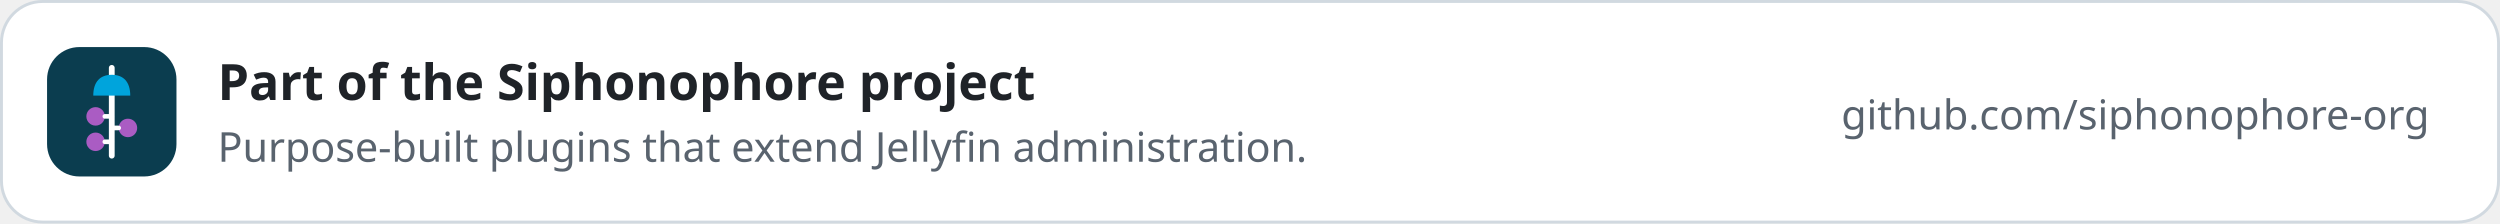
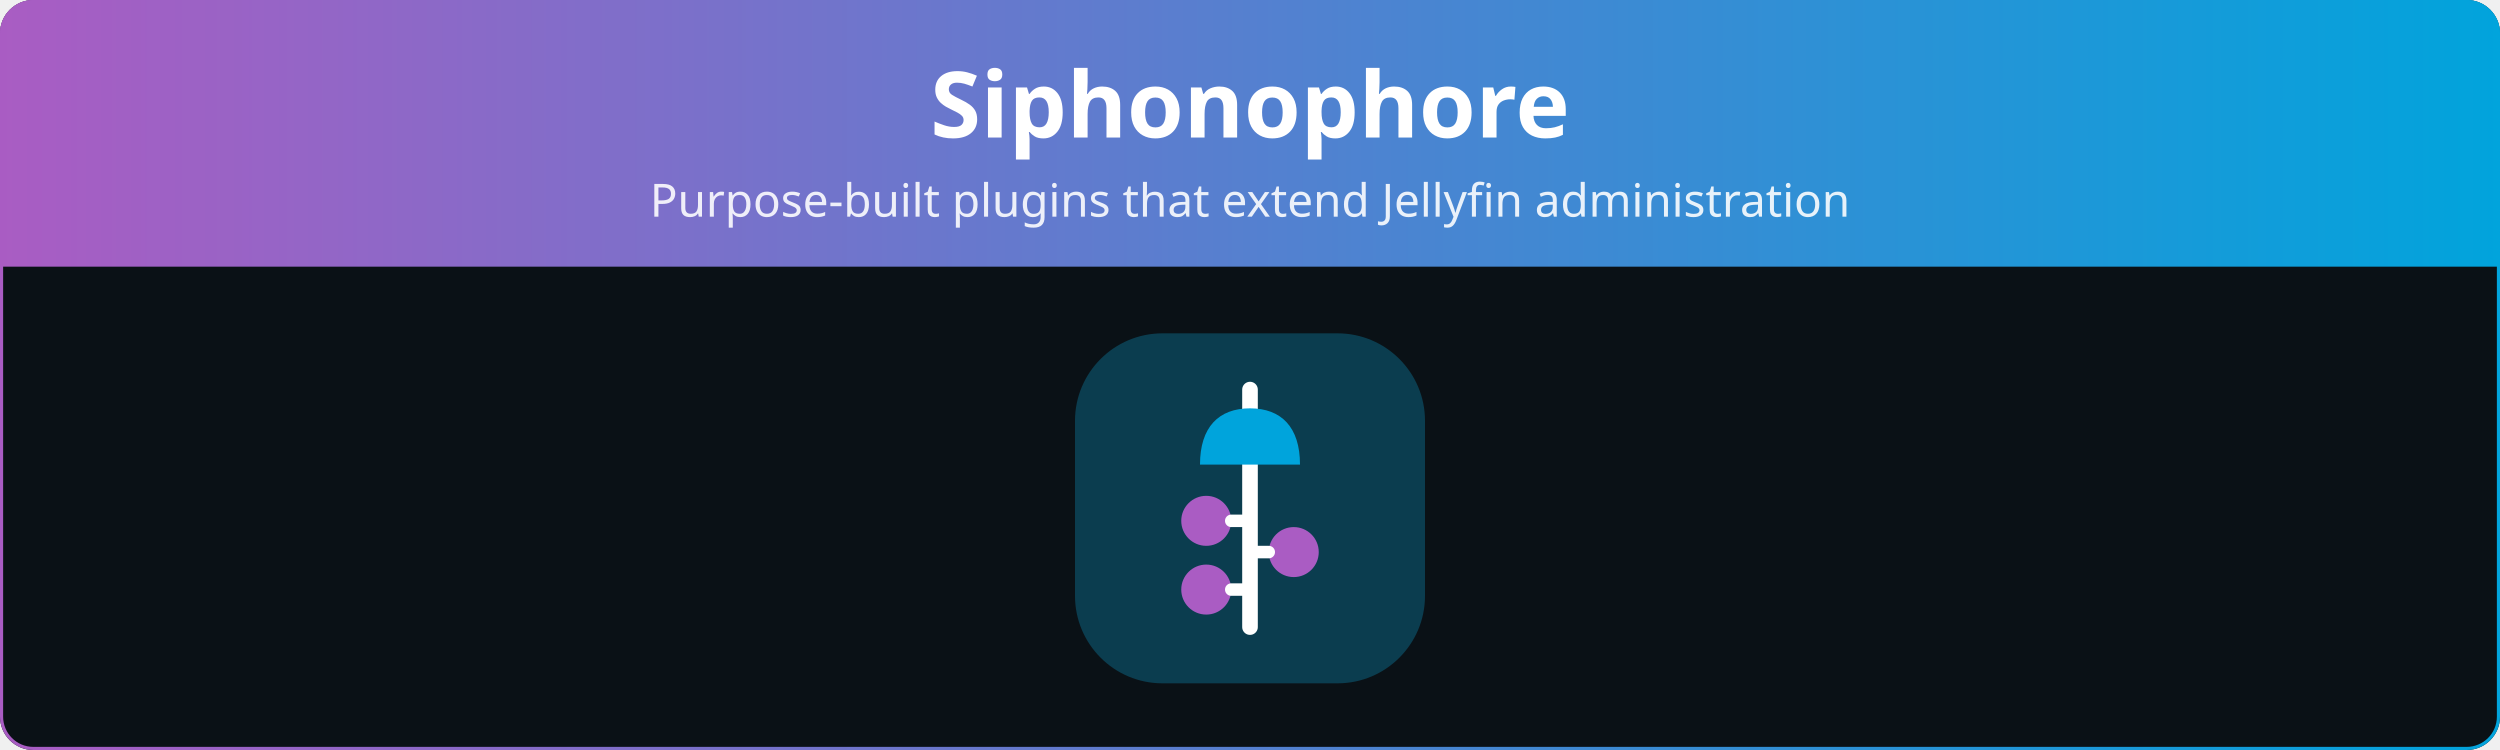
- <svg xmlns="http://www.w3.org/2000/svg" width="850" height="76" viewBox="0 0 850 76" role="img" aria-label="Part of the Siphonophore project: purpose-built plugins that extend Jellyfin administration.">
-   <style>
-     .card { fill: #ffffff; stroke: #d1d9e0; }
-     .name { fill: #1f2328; }
-     .text { fill: #59636e; }
-     @media (prefers-color-scheme: dark) {
-       .card { fill: #151b23; stroke: #3d444d; }
-       .name { fill: #f0f6fc; }
-       .text { fill: #9198a1; }
-     }
-     text { font-family: -apple-system, BlinkMacSystemFont, "Segoe UI", "Noto Sans", Helvetica, Arial, sans-serif; }
-   </style>
-   <rect class="card" x="0.5" y="0.5" width="849" height="75" rx="14" />
-   <g transform="translate(16 16) scale(0.7857)">
-     <rect width="56" height="56" rx="14" fill="#0B3D4F" />
-     <path d="M28 9 V47" stroke="#ffffff" stroke-width="2.5" stroke-linecap="round" fill="none" />
-     <path d="M20 21 C20 15 23 12 28 12 C33 12 36 15 36 21 Z" fill="#00A4DC" />
-     <circle cx="21" cy="30" r="4" fill="#AA5CC3" />
-     <circle cx="35" cy="35" r="4" fill="#AA5CC3" />
-     <circle cx="21" cy="41" r="4" fill="#AA5CC3" />
-     <path d="M28 30 H25 M28 35 H31 M28 41 H25" stroke="#ffffff" stroke-width="2" stroke-linecap="round" />
+ <svg xmlns="http://www.w3.org/2000/svg" width="1200" height="360" viewBox="0 0 1200 360" role="img" aria-label="Siphonophore: Purpose-built plugins that extend Jellyfin administration">
+   <defs>
+     <linearGradient id="band" x1="0" y1="0" x2="1" y2="0">
+       <stop offset="0" stop-color="#AA5CC3" />
+       <stop offset="1" stop-color="#00A4DC" />
+     </linearGradient>
+     <clipPath id="frame">
+       <rect width="1200" height="360" rx="16" />
+     </clipPath>
+   </defs>
+   <g clip-path="url(#frame)">
+     <rect width="1200" height="360" fill="#0A1116" />
+     <rect width="1200" height="128" fill="url(#band)" />
+     <text x="600" y="66" text-anchor="middle" font-family="-apple-system, BlinkMacSystemFont, &quot;Segoe UI&quot;, &quot;Noto Sans&quot;, Helvetica, Arial, sans-serif" font-size="44" font-weight="700" fill="#ffffff">Siphonophore</text>
+     <text x="600" y="104" text-anchor="middle" font-family="-apple-system, BlinkMacSystemFont, &quot;Segoe UI&quot;, &quot;Noto Sans&quot;, Helvetica, Arial, sans-serif" font-size="22" fill="#ffffff" fill-opacity="0.88">Purpose-built plugins that extend Jellyfin administration</text>
+     <svg x="516" y="160" width="168" height="168" viewBox="0 0 56 56">
+       <rect width="56" height="56" rx="14" fill="#0B3D4F" />
+       <path d="M28 9 V47" stroke="#ffffff" stroke-width="2.5" stroke-linecap="round" fill="none" />
+       <path d="M20 21 C20 15 23 12 28 12 C33 12 36 15 36 21 Z" fill="#00A4DC" />
+       <circle cx="21" cy="30" r="4" fill="#AA5CC3" />
+       <circle cx="35" cy="35" r="4" fill="#AA5CC3" />
+       <circle cx="21" cy="41" r="4" fill="#AA5CC3" />
+       <path d="M28 30 H25 M28 35 H31 M28 41 H25" stroke="#ffffff" stroke-width="2" stroke-linecap="round" />
+     </svg>
  </g>
-   <text class="name" x="74" y="34" font-size="17" font-weight="600">Part of the Siphonophore project</text>
-   <text class="text" x="74" y="55" font-size="14">Purpose-built plugins that extend Jellyfin administration.</text>
-   <text class="text" x="826" y="44" font-size="14" text-anchor="end">github.com/siphonophore-org</text>
+   <rect x="0.75" y="0.75" width="1198.5" height="358.5" rx="15.25" fill="none" stroke="url(#band)" stroke-width="1.5" />
</svg>
